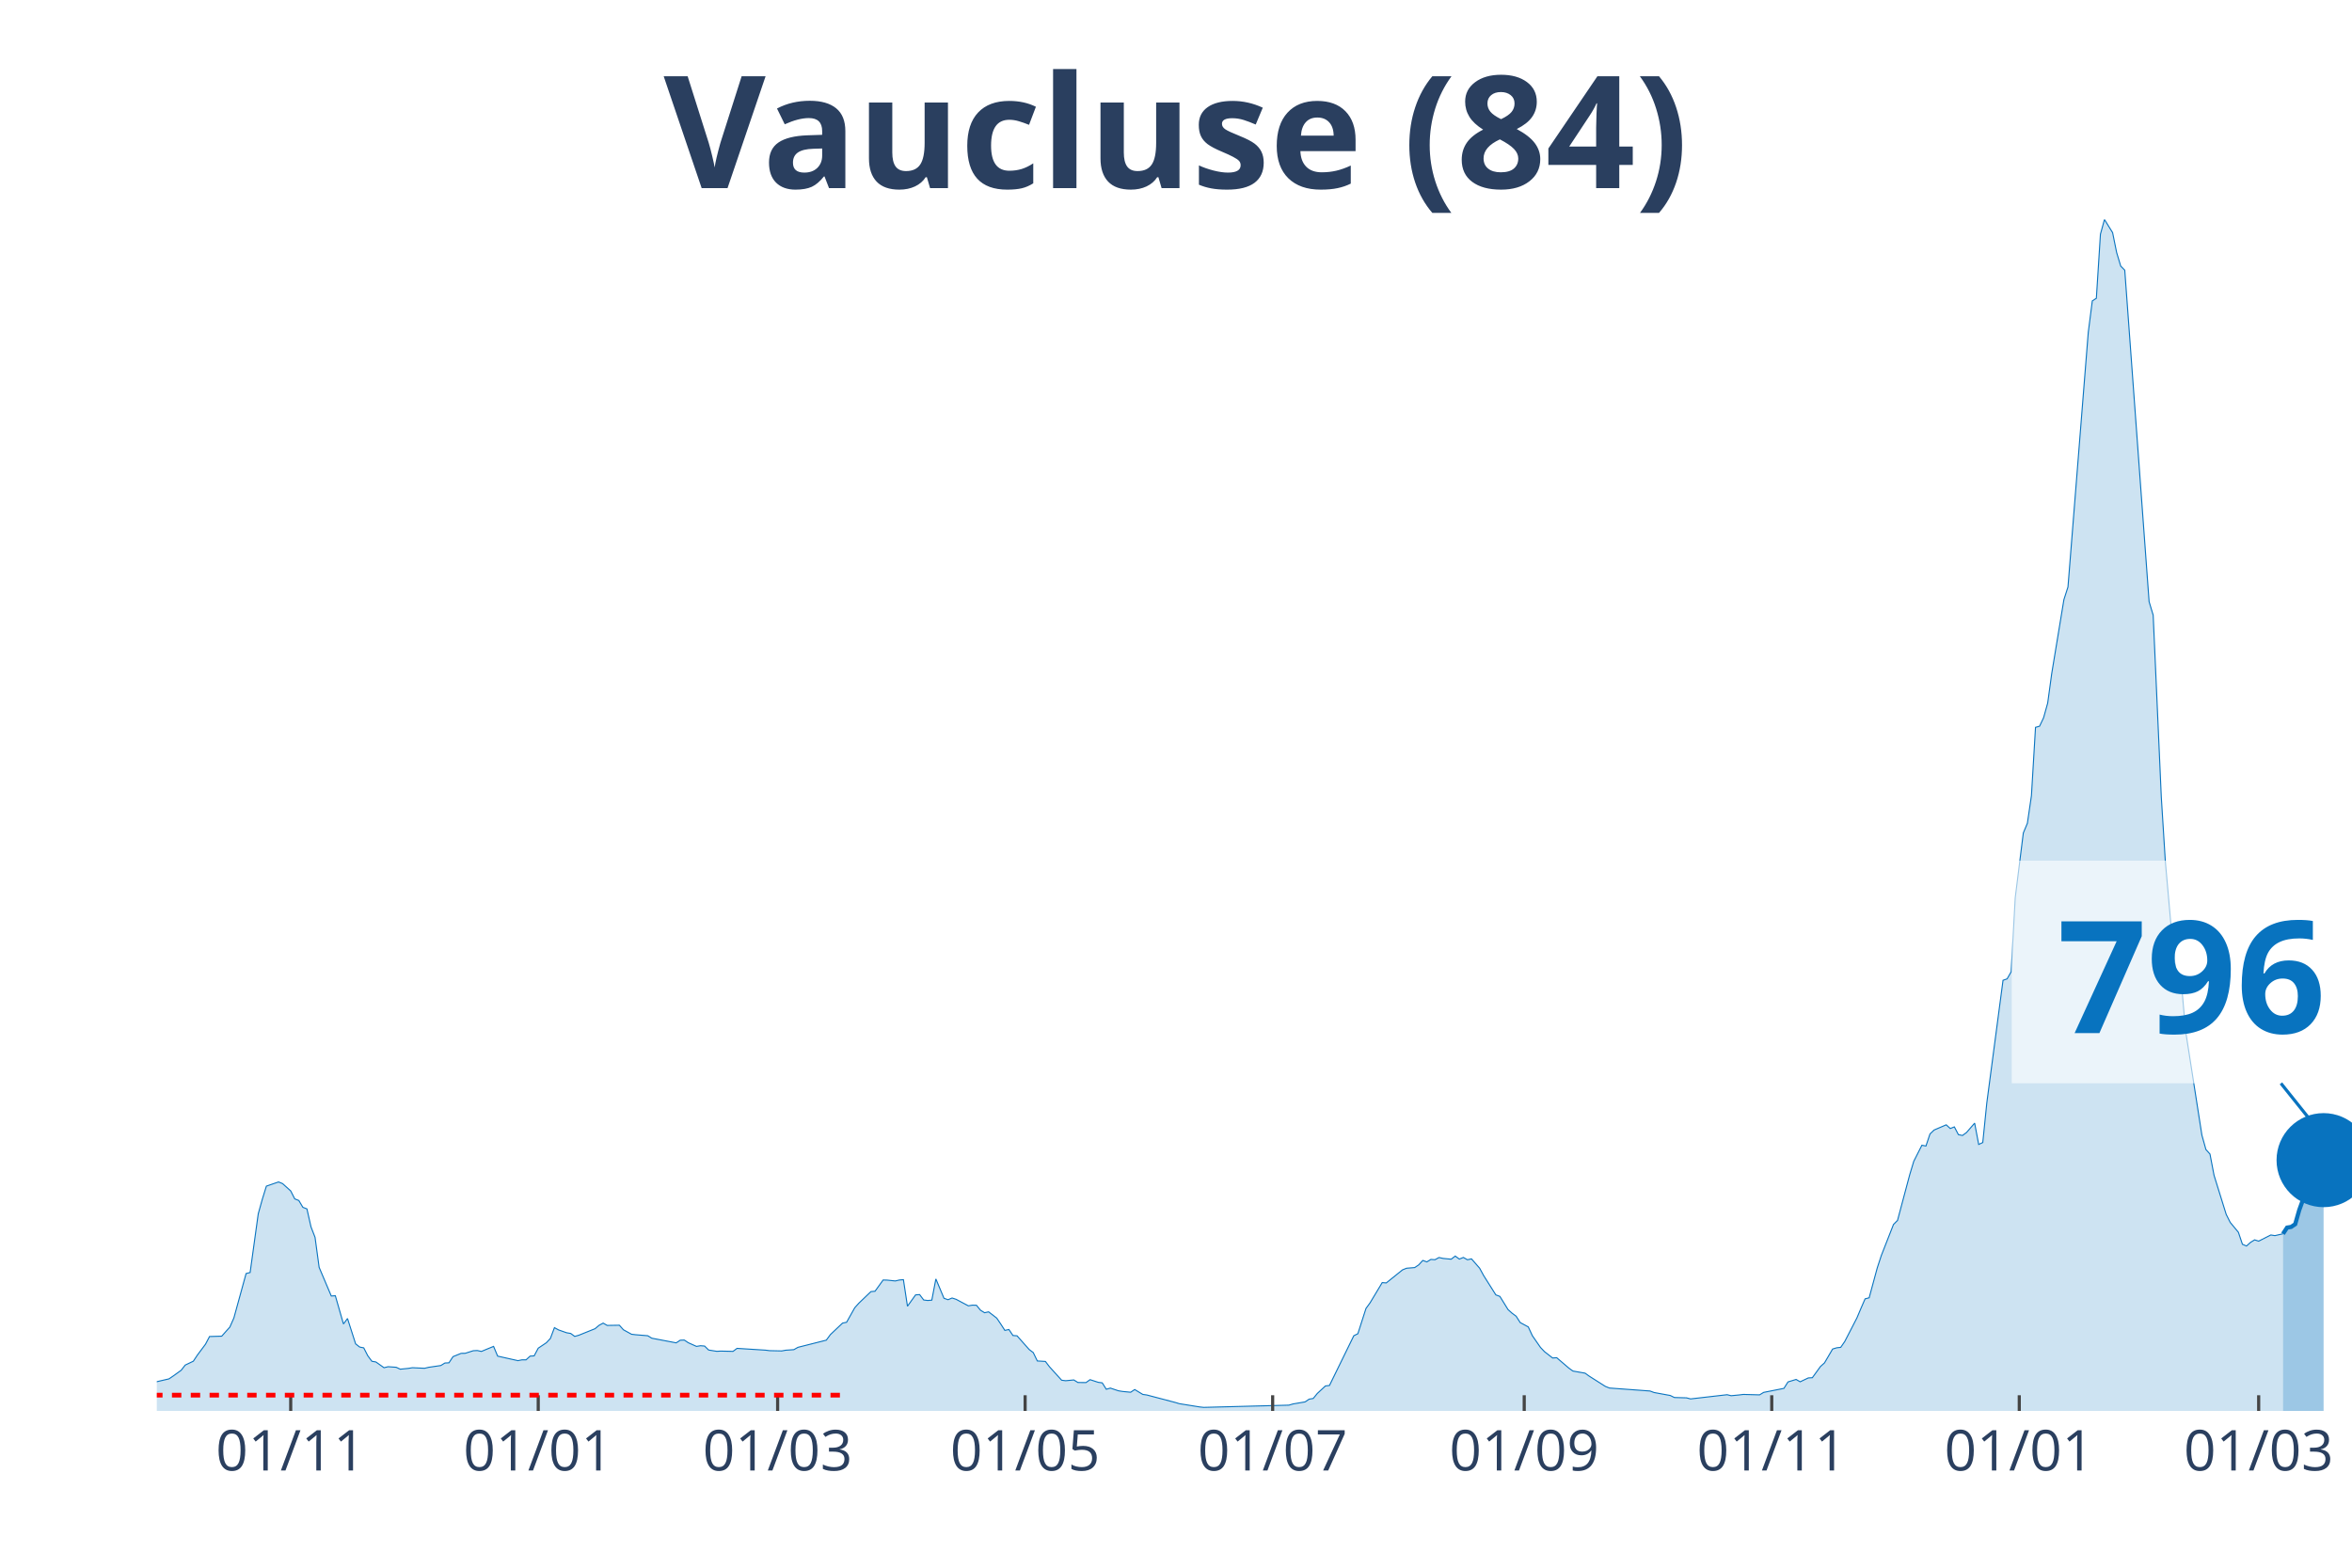
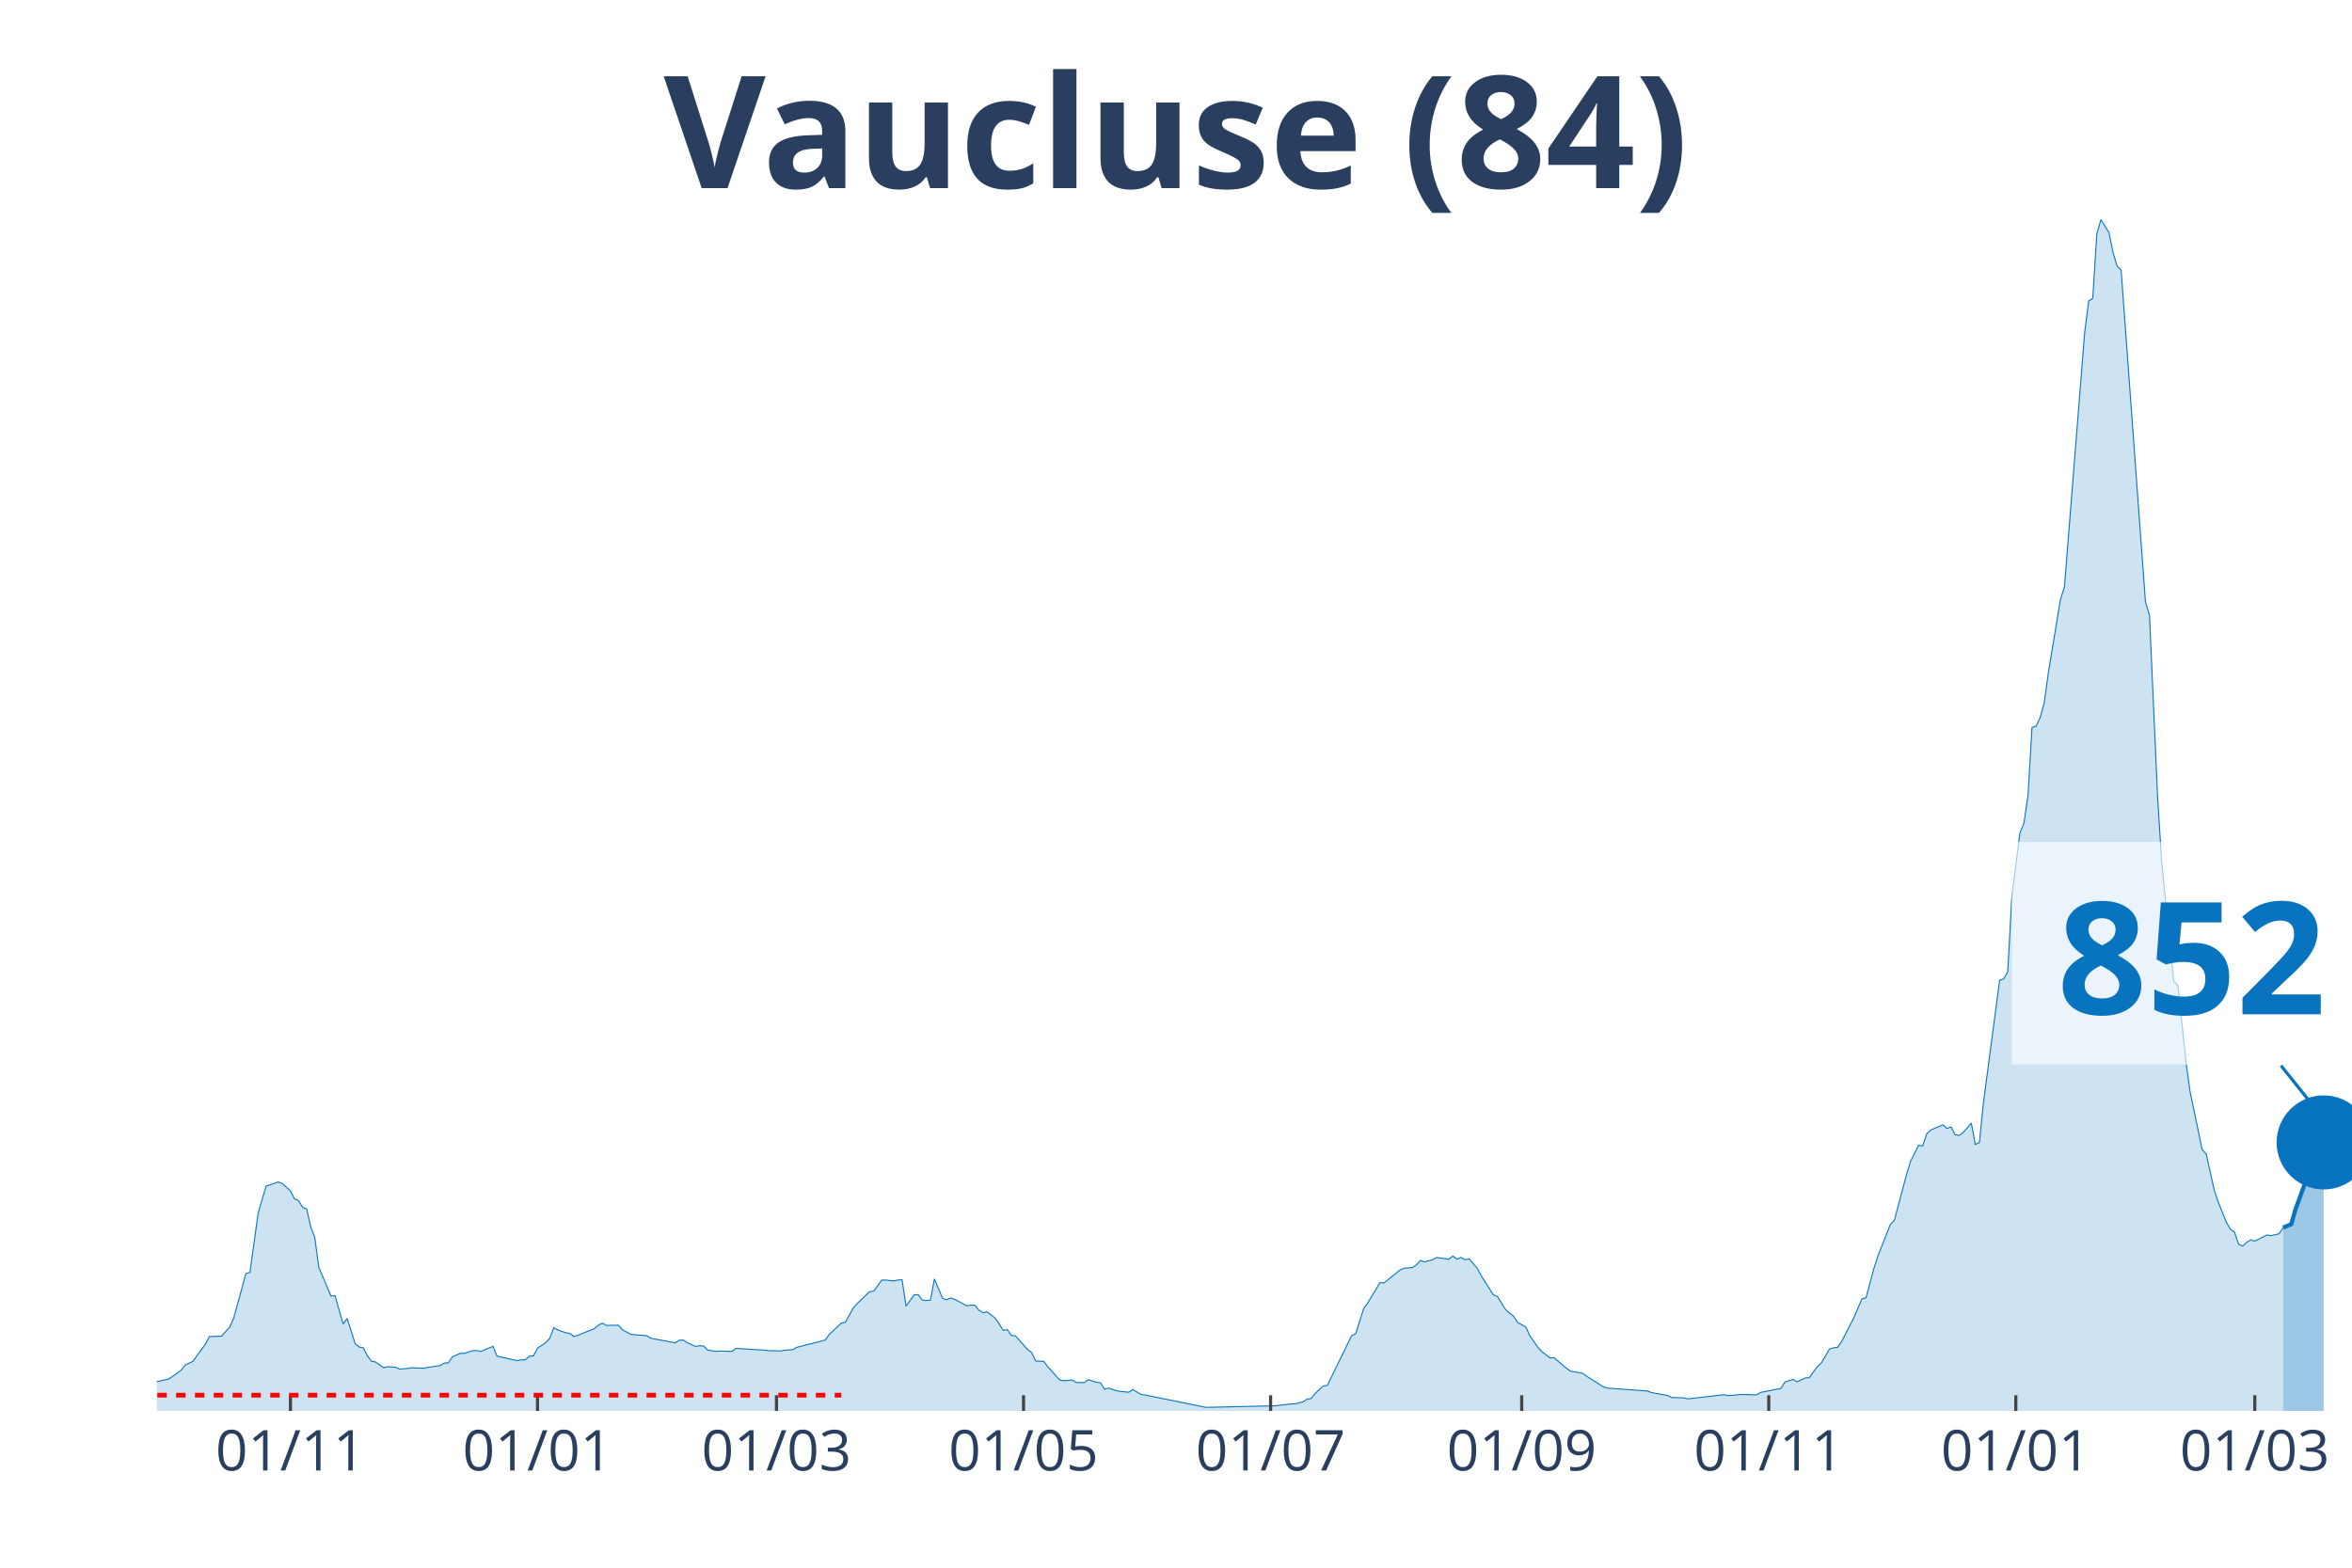
<svg xmlns="http://www.w3.org/2000/svg" class="main-svg" width="1125" height="750" style="" viewBox="0 0 750 500">
  <rect x="0" y="0" width="750" height="500" style="fill: rgb(0, 0, 0); fill-opacity: 0;" />
-   <defs id="defs-6197f5">
+   <defs id="defs-93faf8">
    <g class="clips">
-       <clipPath id="clip6197f5xyplot" class="plotclip">
+       <clipPath id="clip93faf8xyplot" class="plotclip">
        <rect width="700" height="380" />
      </clipPath>
-       <clipPath class="axesclip" id="clip6197f5x">
+       <clipPath class="axesclip" id="clip93faf8x">
        <rect x="50" y="0" width="700" height="500" />
      </clipPath>
-       <clipPath class="axesclip" id="clip6197f5y">
+       <clipPath class="axesclip" id="clip93faf8y">
        <rect x="0" y="70" width="750" height="380" />
      </clipPath>
-       <clipPath class="axesclip" id="clip6197f5xy">
+       <clipPath class="axesclip" id="clip93faf8xy">
        <rect x="50" y="70" width="700" height="380" />
      </clipPath>
    </g>
    <g class="gradients" />
  </defs>
  <g class="bglayer">
    <rect class="bg" x="50" y="70" width="700" height="380" style="fill: rgb(0, 0, 0); fill-opacity: 0; stroke-width: 0;" />
  </g>
  <g class="layer-below">
    <g class="imagelayer" />
    <g class="shapelayer" />
  </g>
  <g class="cartesianlayer">
    <g class="subplot xy">
      <g class="layer-subplot">
        <g class="shapelayer" />
        <g class="imagelayer" />
      </g>
      <g class="gridlayer">
        <g class="x">
-           <path class="xgrid crisp" transform="translate(92.7,0)" d="M0,70v380" style="stroke: rgb(255, 255, 255); stroke-opacity: 1; stroke-width: 1px;" />
-           <path class="xgrid crisp" transform="translate(171.63,0)" d="M0,70v380" style="stroke: rgb(255, 255, 255); stroke-opacity: 1; stroke-width: 1px;" />
-           <path class="xgrid crisp" transform="translate(247.97,0)" d="M0,70v380" style="stroke: rgb(255, 255, 255); stroke-opacity: 1; stroke-width: 1px;" />
-           <path class="xgrid crisp" transform="translate(326.89,0)" d="M0,70v380" style="stroke: rgb(255, 255, 255); stroke-opacity: 1; stroke-width: 1px;" />
-           <path class="xgrid crisp" transform="translate(405.82,0)" d="M0,70v380" style="stroke: rgb(255, 255, 255); stroke-opacity: 1; stroke-width: 1px;" />
-           <path class="xgrid crisp" transform="translate(486.04,0)" d="M0,70v380" style="stroke: rgb(255, 255, 255); stroke-opacity: 1; stroke-width: 1px;" />
-           <path class="xgrid crisp" transform="translate(564.97,0)" d="M0,70v380" style="stroke: rgb(255, 255, 255); stroke-opacity: 1; stroke-width: 1px;" />
-           <path class="xgrid crisp" transform="translate(643.9,0)" d="M0,70v380" style="stroke: rgb(255, 255, 255); stroke-opacity: 1; stroke-width: 1px;" />
-           <path class="xgrid crisp" transform="translate(720.24,0)" d="M0,70v380" style="stroke: rgb(255, 255, 255); stroke-opacity: 1; stroke-width: 1px;" />
+           <path class="xgrid crisp" transform="translate(92.62,0)" d="M0,70v380" style="stroke: rgb(255, 255, 255); stroke-opacity: 1; stroke-width: 1px;" />
+           <path class="xgrid crisp" transform="translate(171.4,0)" d="M0,70v380" style="stroke: rgb(255, 255, 255); stroke-opacity: 1; stroke-width: 1px;" />
+           <path class="xgrid crisp" transform="translate(247.6,0)" d="M0,70v380" style="stroke: rgb(255, 255, 255); stroke-opacity: 1; stroke-width: 1px;" />
+           <path class="xgrid crisp" transform="translate(326.38,0)" d="M0,70v380" style="stroke: rgb(255, 255, 255); stroke-opacity: 1; stroke-width: 1px;" />
+           <path class="xgrid crisp" transform="translate(405.17,0)" d="M0,70v380" style="stroke: rgb(255, 255, 255); stroke-opacity: 1; stroke-width: 1px;" />
+           <path class="xgrid crisp" transform="translate(485.24,0)" d="M0,70v380" style="stroke: rgb(255, 255, 255); stroke-opacity: 1; stroke-width: 1px;" />
+           <path class="xgrid crisp" transform="translate(564.02,0)" d="M0,70v380" style="stroke: rgb(255, 255, 255); stroke-opacity: 1; stroke-width: 1px;" />
+           <path class="xgrid crisp" transform="translate(642.8,0)" d="M0,70v380" style="stroke: rgb(255, 255, 255); stroke-opacity: 1; stroke-width: 1px;" />
+           <path class="xgrid crisp" transform="translate(719,0)" d="M0,70v380" style="stroke: rgb(255, 255, 255); stroke-opacity: 1; stroke-width: 1px;" />
        </g>
        <g class="y" />
      </g>
      <g class="zerolinelayer" />
      <path class="xlines-below" />
      <path class="ylines-below" />
      <g class="overlines-below" />
      <g class="xaxislayer-below" />
      <g class="yaxislayer-below" />
      <g class="overaxes-below" />
-       <g class="plot" transform="translate(50, 70)" clip-path="url('#clip6197f5xyplot')">
+       <g class="plot" transform="translate(50, 70)" clip-path="url('#clip93faf8xyplot')">
        <g class="scatterlayer mlayer">
-           <g class="trace scatter tracecac0ce" style="stroke-miterlimit: 2;">
+           <g class="trace scatter tracea2c8bd" style="stroke-miterlimit: 2;">
            <g class="fills">
              <g>
-                 <path class="js-fill" d="M678,380L-175.97,380L-175.97,379.75L-106.1,379.41L-104.81,379.55L-86.69,379.25L-85.4,379.21L-60.81,377.62L-59.52,377.24L-43.99,373.86L-42.7,373.83L-37.52,371.16L-36.23,370.52L-32.35,370.05L-31.05,370.46L-28.47,371.2L-27.17,371.82L-16.82,371.71L-15.53,371.75L-6.47,372.22L-5.18,371.77L-1.29,371.2L0,370.68L3.88,369.78L5.18,368.9L7.76,367.04L9.06,365.38L11.65,364.14L12.94,362.19L15.53,358.72L16.82,356.27L20.7,356.16L22,354.7L23.29,353.26L24.58,350.35L28.47,336.19L29.76,335.85L32.35,317.13L33.64,312.51L34.94,308.31L36.23,307.86L38.82,306.97L40.11,307.5L42.7,309.83L43.99,312.37L45.29,312.89L46.58,315.06L47.87,315.56L49.17,321.3L50.46,324.63L51.76,334.2L55.64,343.35L56.93,343.26L59.52,352.26L60.81,350.53L63.4,358.61L64.7,359.63L65.99,359.89L67.28,362.41L68.58,364.16L69.87,364.39L72.46,366.22L73.75,365.9L76.34,366.08L77.63,366.69L80.22,366.43L81.52,366.22L85.4,366.4L86.69,366.09L90.57,365.52L91.87,364.72L93.16,364.66L94.45,362.69L97.04,361.64L98.34,361.62L100.92,360.8L102.22,360.74L103.51,361.03L104.81,360.48L107.39,359.42L108.69,362.52L115.16,363.97L116.45,363.71L117.74,363.71L119.04,362.52L120.33,362.44L121.63,359.99L124.21,358.26L125.51,356.88L126.8,353.44L128.1,354.16L130.68,355.07L131.98,355.29L133.27,356.23L134.57,355.86L139.74,353.78L141.04,352.69L142.33,351.99L143.62,352.73L147.5,352.67L148.8,354.12L151.39,355.55L152.68,355.7L156.56,356.02L157.86,356.81L165.62,358.29L166.91,357.45L168.21,357.4L169.5,358.26L172.09,359.42L173.38,359.21L174.68,359.31L175.97,360.58L178.56,360.99L179.85,360.92L183.73,361.01L185.03,360.05L194.09,360.62L195.38,360.78L199.26,360.87L200.55,360.64L203.14,360.46L204.44,359.72L213.49,357.43L214.79,355.66L218.67,351.99L219.96,351.72L222.55,347.11L223.84,345.66L227.73,341.94L229.02,341.83L231.61,338.25L232.9,338.28L235.49,338.55L236.78,338.25L238.08,338.14L239.37,346.61L241.96,342.99L243.25,342.9L244.55,344.62L245.84,344.78L247.13,344.67L248.43,337.91L251.02,344.08L252.31,344.53L253.6,343.99L254.9,344.41L258.78,346.48L260.07,346.27L261.37,346.3L262.66,347.88L263.96,348.68L265.25,348.4L267.84,350.4L269.13,352.3L270.43,354.32L271.72,354.03L273.01,355.95L274.31,356.04L278.19,360.42L279.48,361.39L280.78,364.07L282.07,364.14L283.36,364.22L284.66,365.93L288.54,370.21L289.83,370.37L292.42,370.12L293.72,370.93L296.3,370.96L297.6,370.03L300.18,370.87L301.48,371.05L302.77,373.09L304.07,372.72L306.65,373.58L307.95,373.79L310.54,374.04L311.83,373.18L314.42,374.74L315.71,374.92L324.77,377.3L326.06,377.69L332.53,378.73L333.83,378.87L361,378.16L362.29,377.78L366.17,377.12L367.47,376.24L368.76,376.03L370.06,374.43L372.64,372.04L373.94,371.88L381.7,356.02L382.99,355.38L385.58,347.32L386.88,345.53L390.76,339.07L392.05,339.18L397.23,335.01L398.52,334.49L401.11,334.28L402.4,333.42L403.7,332L404.99,332.47L406.28,331.68L407.58,331.77L408.87,331.07L410.17,331.36L412.75,331.61L414.05,330.61L415.34,331.57L416.64,331.05L417.93,331.79L419.22,331.5L421.81,334.46L423.11,336.84L426.99,342.99L428.28,343.47L430.87,347.66L432.16,348.83L433.46,349.79L434.75,351.81L437.34,353.21L438.63,356L441.22,359.74L442.51,361.1L445.1,363.12L446.4,363.03L450.28,366.35L451.57,367.28L455.45,367.96L456.75,368.9L461.92,372.18L463.22,372.7L476.16,373.65L477.45,374.13L482.62,375.08L483.92,375.72L487.8,375.83L489.09,376.17L500.74,374.83L502.03,375.15L504.62,374.9L505.91,374.74L511.09,374.88L512.38,374.09L518.85,372.81L520.15,370.75L522.74,369.96L524.03,370.71L526.62,369.48L527.91,369.41L530.5,365.84L531.79,364.68L534.38,360.26L535.67,359.87L536.97,359.72L538.26,357.84L542.14,350.31L543.44,347.23L544.73,344.26L546.03,343.92L548.61,334.4L549.91,330.43L553.79,320.53L555.08,319.23L558.96,304.68L560.26,300.38L562.85,295.26L564.14,295.51L565.43,291.67L566.73,290.41L570.61,288.75L571.9,289.93L573.2,289.41L574.49,291.88L575.79,292.15L577.08,291.2L579.67,288.21L580.96,295.01L582.26,294.4L583.55,281.75L588.72,242.65L590.02,242.2L591.31,239.95L592.61,216.32L595.19,195.67L596.49,192.56L597.78,183.77L599.08,161.98L600.37,161.62L601.66,158.9L602.96,154.24L604.25,144.81L608.13,121.26L609.43,117.2L615.9,36.01L617.19,25.97L618.48,25.13L619.78,4.69L621.07,0L622.37,2.11L623.66,4.19L624.95,10.54L626.25,14.87L627.54,16.18L635.3,121.89L636.6,126.2L639.19,184.24L640.48,204.76L643.07,234.01L644.36,242.99L645.66,244.26L646.95,258.86L652.13,292.02L653.42,296.64L654.71,298.07L656.01,304.86L659.89,317.33L661.18,319.89L663.77,323.02L665.06,326.85L666.36,327.4L667.65,326.24L668.95,325.44L670.24,325.85L674.12,323.88L675.42,324.09L678,323.5" style="fill: rgb(8, 115, 191); fill-opacity: 0.2; stroke-width: 0;" />
+                 <path class="js-fill" d="M678.04,380L-175.65,380L-175.65,379.75L-105.9,379.41L-104.61,379.55L-86.53,379.25L-85.24,379.21L-60.7,377.62L-59.41,377.24L-43.91,373.86L-42.62,373.83L-37.45,371.16L-36.16,370.52L-32.29,370.05L-31,370.46L-28.41,371.2L-27.12,371.82L-16.79,371.71L-15.5,371.75L-6.46,372.22L-5.17,371.77L-1.29,371.2L0,370.68L3.87,369.78L5.17,368.9L7.75,367.04L9.04,365.38L11.62,364.14L12.92,362.19L15.5,358.72L16.79,356.27L20.66,356.16L21.96,354.7L23.25,353.26L24.54,350.35L28.41,336.19L29.7,335.85L32.29,317.13L33.58,312.51L34.87,308.31L36.16,307.86L38.75,306.97L40.04,307.5L42.62,309.83L43.91,312.37L45.2,312.89L46.49,315.06L47.79,315.56L49.08,321.3L50.37,324.63L51.66,334.2L55.54,343.35L56.83,343.26L59.41,352.26L60.7,350.53L63.28,358.61L64.58,359.63L65.87,359.89L67.16,362.41L68.45,364.16L69.74,364.39L72.32,366.22L73.62,365.9L76.2,366.08L77.49,366.69L80.07,366.43L81.37,366.22L85.24,366.4L86.53,366.09L90.41,365.52L91.7,364.72L92.99,364.66L94.28,362.69L96.86,361.64L98.15,361.62L100.74,360.8L102.03,360.74L103.32,361.03L104.61,360.48L107.2,359.42L108.49,362.52L114.94,363.97L116.24,363.71L117.53,363.71L118.82,362.52L120.11,362.44L121.4,359.99L123.99,358.26L125.28,356.88L126.57,353.44L127.86,354.16L130.44,355.07L131.73,355.29L133.03,356.23L134.32,355.86L139.48,353.78L140.77,352.69L142.07,351.99L143.36,352.73L147.23,352.67L148.52,354.12L151.11,355.55L152.4,355.7L156.27,356.02L157.56,356.81L165.31,358.29L166.61,357.45L167.9,357.4L169.19,358.26L171.77,359.42L173.06,359.21L174.35,359.31L175.65,360.58L178.23,360.99L179.52,360.92L183.39,361.01L184.69,360.05L193.73,360.62L195.02,360.78L198.89,360.87L200.18,360.64L202.77,360.46L204.06,359.72L213.1,357.43L214.39,355.66L218.27,351.99L219.56,351.72L222.14,347.11L223.43,345.66L227.31,341.94L228.6,341.83L231.18,338.25L232.47,338.28L235.06,338.55L236.35,338.25L237.64,338.14L238.93,346.61L241.51,342.99L242.8,342.9L244.1,344.62L245.39,344.78L246.68,344.67L247.97,337.91L250.55,344.08L251.85,344.53L253.14,343.99L254.43,344.41L258.3,346.48L259.59,346.27L260.89,346.3L262.18,347.88L263.47,348.68L264.76,348.4L267.34,350.4L268.63,352.3L269.93,354.32L271.22,354.03L272.51,355.95L273.8,356.04L277.68,360.42L278.97,361.39L280.26,364.07L281.55,364.14L282.84,364.22L284.13,365.93L288.01,370.21L289.3,370.37L291.88,370.12L293.17,370.93L295.76,370.96L297.05,370.03L299.63,370.87L300.92,371.05L302.21,373.09L303.51,372.72L306.09,373.58L307.38,373.79L309.96,374.04L311.25,373.18L313.84,374.74L315.13,374.92L334.5,378.85L335.79,378.84L356.46,378.37L357.75,378.23L361.62,377.78L362.92,377.75L365.5,377.12L366.79,376.24L368.08,376.03L369.37,374.43L371.96,372.04L373.25,371.88L381,356.02L382.29,355.38L384.87,347.32L386.16,345.53L390.04,339.07L391.33,339.18L396.49,335.01L397.79,334.49L400.37,334.28L401.66,333.42L402.95,332L404.24,332.47L406.83,331.77L408.12,331.07L411.99,331.61L413.28,330.61L414.58,331.57L415.87,331.05L417.16,331.79L418.45,331.5L421.03,334.46L422.32,336.84L426.2,342.99L427.49,343.47L430.07,347.66L431.37,348.83L432.66,349.79L433.95,351.81L436.53,353.21L437.82,356L440.41,359.74L441.7,361.1L444.28,363.12L445.57,363.03L449.45,366.35L450.74,367.28L454.61,367.96L455.9,368.9L461.07,372.18L462.36,372.7L475.28,373.65L476.57,374.13L481.73,375.08L483.03,375.72L486.9,375.83L488.19,376.17L499.82,374.83L501.11,375.15L503.69,374.9L504.98,374.74L510.15,374.88L511.44,374.09L517.9,372.81L519.19,370.75L521.77,369.96L523.06,370.71L525.65,369.48L526.94,369.41L529.52,365.84L530.81,364.68L533.39,360.26L534.69,359.87L535.98,359.72L537.27,357.84L541.14,350.31L542.44,347.23L543.73,344.26L545.02,343.92L547.6,334.4L548.89,330.43L552.77,320.53L554.06,319.23L557.93,304.68L559.23,300.38L561.81,295.26L563.1,295.51L564.39,291.67L565.68,290.41L569.56,288.75L570.85,289.93L572.14,289.41L573.43,291.88L574.72,292.15L576.01,291.2L578.6,288.21L579.89,295.01L581.18,294.4L582.47,281.75L587.64,242.65L588.93,242.2L590.22,239.95L591.51,216.32L594.1,195.67L595.39,192.56L596.68,183.77L597.97,161.98L599.26,161.62L600.55,158.9L601.85,154.24L603.14,144.81L607.01,121.26L608.3,117.2L614.76,36.01L616.05,25.97L617.34,25.13L618.63,4.69L619.93,0L621.22,2.11L622.51,4.19L623.8,10.54L625.09,14.87L626.38,16.18L634.13,121.89L635.42,126.2L638.01,184.24L639.3,204.76L643.17,242.99L644.46,244.26L647.05,268.51L648.34,278.05L652.21,296.64L653.51,298.07L656.09,309.62L657.38,313.46L659.96,319.89L661.25,322.05L662.55,323.02L663.84,326.85L665.13,327.4L666.42,326.24L667.71,325.44L669,325.85L672.88,323.88L674.17,324.09L676.75,323.5L678.04,321.53" style="fill: rgb(8, 115, 191); fill-opacity: 0.2; stroke-width: 0;" />
              </g>
            </g>
            <g class="errorbars" />
            <g class="lines">
-               <path class="js-line" d="M-175.97,379.75L-106.1,379.41L-104.81,379.55L-86.69,379.25L-85.4,379.21L-60.81,377.62L-59.52,377.24L-43.99,373.86L-42.7,373.83L-37.52,371.16L-36.23,370.52L-32.35,370.05L-31.05,370.46L-28.47,371.2L-27.17,371.82L-16.82,371.71L-15.53,371.75L-6.47,372.22L-5.18,371.77L-1.29,371.2L0,370.68L3.88,369.78L5.18,368.9L7.76,367.04L9.06,365.38L11.65,364.14L12.94,362.19L15.53,358.72L16.82,356.27L20.7,356.16L22,354.7L23.29,353.26L24.58,350.35L28.47,336.19L29.76,335.85L32.35,317.13L33.64,312.51L34.94,308.31L36.23,307.86L38.82,306.97L40.11,307.5L42.7,309.83L43.99,312.37L45.29,312.89L46.58,315.06L47.87,315.56L49.17,321.3L50.46,324.63L51.76,334.2L55.64,343.35L56.93,343.26L59.52,352.26L60.81,350.53L63.4,358.61L64.7,359.63L65.99,359.89L67.28,362.41L68.58,364.16L69.87,364.39L72.46,366.22L73.75,365.9L76.34,366.08L77.63,366.69L80.22,366.43L81.52,366.22L85.4,366.4L86.69,366.09L90.57,365.52L91.87,364.72L93.16,364.66L94.45,362.69L97.04,361.64L98.34,361.62L100.92,360.8L102.22,360.74L103.51,361.03L104.81,360.48L107.39,359.42L108.69,362.52L115.16,363.97L116.45,363.71L117.74,363.71L119.04,362.52L120.33,362.44L121.63,359.99L124.21,358.26L125.51,356.88L126.8,353.44L128.1,354.16L130.68,355.07L131.98,355.29L133.27,356.23L134.57,355.86L139.74,353.78L141.04,352.69L142.33,351.99L143.62,352.73L147.5,352.67L148.8,354.12L151.39,355.55L152.68,355.7L156.56,356.02L157.86,356.81L165.62,358.29L166.91,357.45L168.21,357.4L169.5,358.26L172.09,359.42L173.38,359.21L174.68,359.31L175.97,360.58L178.56,360.99L179.85,360.92L183.73,361.01L185.03,360.05L194.09,360.62L195.38,360.78L199.26,360.87L200.55,360.64L203.14,360.46L204.44,359.72L213.49,357.43L214.79,355.66L218.67,351.99L219.96,351.72L222.55,347.11L223.84,345.66L227.73,341.94L229.02,341.83L231.61,338.25L232.9,338.28L235.49,338.55L236.78,338.25L238.08,338.14L239.37,346.61L241.96,342.99L243.25,342.9L244.55,344.62L245.84,344.78L247.13,344.67L248.43,337.91L251.02,344.08L252.31,344.53L253.6,343.99L254.9,344.41L258.78,346.48L260.07,346.27L261.37,346.3L262.66,347.88L263.96,348.68L265.25,348.4L267.84,350.4L269.13,352.3L270.43,354.32L271.72,354.03L273.01,355.95L274.31,356.04L278.19,360.42L279.48,361.39L280.78,364.07L282.07,364.14L283.36,364.22L284.66,365.93L288.54,370.21L289.83,370.37L292.42,370.12L293.72,370.93L296.3,370.96L297.6,370.03L300.18,370.87L301.48,371.05L302.77,373.09L304.07,372.72L306.65,373.58L307.95,373.79L310.54,374.04L311.83,373.18L314.42,374.74L315.71,374.92L324.77,377.3L326.06,377.69L332.53,378.73L333.83,378.87L361,378.16L362.29,377.78L366.17,377.12L367.47,376.24L368.76,376.03L370.06,374.43L372.64,372.04L373.94,371.88L381.7,356.02L382.99,355.38L385.58,347.32L386.88,345.53L390.76,339.07L392.05,339.18L397.23,335.01L398.52,334.49L401.11,334.28L402.4,333.42L403.7,332L404.99,332.47L406.28,331.68L407.58,331.77L408.87,331.07L410.17,331.36L412.75,331.61L414.05,330.61L415.34,331.57L416.64,331.05L417.93,331.79L419.22,331.5L421.81,334.46L423.11,336.84L426.99,342.99L428.28,343.47L430.87,347.66L432.16,348.83L433.46,349.79L434.75,351.81L437.34,353.21L438.63,356L441.22,359.74L442.51,361.1L445.1,363.12L446.4,363.03L450.28,366.35L451.57,367.28L455.45,367.96L456.75,368.9L461.92,372.18L463.22,372.7L476.16,373.65L477.45,374.13L482.62,375.08L483.92,375.72L487.8,375.83L489.09,376.17L500.74,374.83L502.03,375.15L504.62,374.9L505.91,374.74L511.09,374.88L512.38,374.09L518.85,372.81L520.15,370.75L522.74,369.96L524.03,370.71L526.62,369.48L527.91,369.41L530.5,365.84L531.79,364.68L534.38,360.26L535.67,359.87L536.97,359.72L538.26,357.84L542.14,350.31L543.44,347.23L544.73,344.26L546.03,343.92L548.61,334.4L549.91,330.43L553.79,320.53L555.08,319.23L558.96,304.68L560.26,300.38L562.85,295.26L564.14,295.51L565.43,291.67L566.73,290.41L570.61,288.75L571.9,289.93L573.2,289.41L574.49,291.88L575.79,292.15L577.08,291.2L579.67,288.21L580.96,295.01L582.26,294.4L583.55,281.75L588.72,242.65L590.02,242.2L591.31,239.95L592.61,216.32L595.19,195.67L596.49,192.56L597.78,183.77L599.08,161.98L600.37,161.62L601.66,158.9L602.96,154.24L604.25,144.81L608.13,121.26L609.43,117.2L615.9,36.01L617.19,25.97L618.48,25.13L619.78,4.69L621.07,0L622.37,2.11L623.66,4.19L624.95,10.54L626.25,14.87L627.54,16.18L635.3,121.89L636.6,126.2L639.19,184.24L640.48,204.76L643.07,234.01L644.36,242.99L645.66,244.26L646.95,258.86L652.13,292.02L653.42,296.64L654.71,298.07L656.01,304.86L659.89,317.33L661.18,319.89L663.77,323.02L665.06,326.85L666.36,327.4L667.65,326.24L668.95,325.44L670.24,325.85L674.12,323.88L675.42,324.09L678,323.5" style="vector-effect: non-scaling-stroke; fill: none; stroke: rgb(8, 115, 191); stroke-opacity: 1; stroke-width: 0.5px; opacity: 1;" />
+               <path class="js-line" d="M-175.65,379.75L-105.9,379.41L-104.61,379.55L-86.53,379.25L-85.24,379.21L-60.7,377.62L-59.41,377.24L-43.91,373.86L-42.62,373.83L-37.45,371.16L-36.16,370.52L-32.29,370.05L-31,370.46L-28.41,371.2L-27.12,371.82L-16.79,371.71L-15.5,371.75L-6.46,372.22L-5.17,371.77L-1.29,371.2L0,370.68L3.87,369.78L5.17,368.9L7.75,367.04L9.04,365.38L11.62,364.14L12.92,362.19L15.5,358.72L16.79,356.27L20.66,356.16L21.96,354.7L23.25,353.26L24.54,350.35L28.41,336.19L29.7,335.85L32.29,317.13L33.58,312.51L34.87,308.31L36.16,307.86L38.75,306.97L40.04,307.5L42.62,309.83L43.91,312.37L45.2,312.89L46.49,315.06L47.79,315.56L49.08,321.3L50.37,324.63L51.66,334.2L55.54,343.35L56.83,343.26L59.41,352.26L60.7,350.53L63.28,358.61L64.58,359.63L65.87,359.89L67.16,362.41L68.45,364.16L69.74,364.39L72.32,366.22L73.62,365.9L76.2,366.08L77.49,366.69L80.07,366.43L81.37,366.22L85.24,366.4L86.53,366.09L90.41,365.52L91.7,364.72L92.99,364.66L94.28,362.69L96.86,361.64L98.15,361.62L100.74,360.8L102.03,360.74L103.32,361.03L104.61,360.48L107.2,359.42L108.49,362.52L114.94,363.97L116.24,363.71L117.53,363.71L118.82,362.52L120.11,362.44L121.4,359.99L123.99,358.26L125.28,356.88L126.57,353.44L127.86,354.16L130.44,355.07L131.73,355.29L133.03,356.23L134.32,355.86L139.48,353.78L140.77,352.69L142.07,351.99L143.36,352.73L147.23,352.67L148.52,354.12L151.11,355.55L152.4,355.7L156.27,356.02L157.56,356.81L165.31,358.29L166.61,357.45L167.9,357.4L169.19,358.26L171.77,359.42L173.06,359.21L174.35,359.31L175.65,360.58L178.23,360.99L179.52,360.92L183.39,361.01L184.69,360.05L193.73,360.62L195.02,360.78L198.89,360.87L200.18,360.64L202.77,360.46L204.06,359.72L213.1,357.43L214.39,355.66L218.27,351.99L219.56,351.72L222.14,347.11L223.43,345.66L227.31,341.94L228.6,341.83L231.18,338.25L232.47,338.28L235.06,338.55L236.35,338.25L237.64,338.14L238.93,346.61L241.51,342.99L242.8,342.9L244.1,344.62L245.39,344.78L246.68,344.67L247.97,337.91L250.55,344.08L251.85,344.53L253.14,343.99L254.43,344.41L258.3,346.48L259.59,346.27L260.89,346.3L262.18,347.88L263.47,348.68L264.76,348.4L267.34,350.4L268.63,352.3L269.93,354.32L271.22,354.03L272.51,355.95L273.8,356.04L277.68,360.42L278.97,361.39L280.26,364.07L281.55,364.14L282.84,364.22L284.13,365.93L288.01,370.21L289.3,370.37L291.88,370.12L293.17,370.93L295.76,370.96L297.05,370.03L299.63,370.87L300.92,371.05L302.21,373.09L303.51,372.72L306.09,373.58L307.38,373.79L309.96,374.04L311.25,373.18L313.84,374.74L315.13,374.92L334.5,378.85L335.79,378.84L356.46,378.37L357.75,378.23L361.62,377.78L362.92,377.75L365.5,377.12L366.79,376.24L368.08,376.03L369.37,374.43L371.96,372.04L373.25,371.88L381,356.02L382.29,355.38L384.87,347.32L386.16,345.53L390.04,339.07L391.33,339.18L396.49,335.01L397.79,334.49L400.37,334.28L401.66,333.42L402.95,332L404.24,332.47L406.83,331.77L408.12,331.07L411.99,331.61L413.28,330.61L414.58,331.57L415.87,331.05L417.16,331.79L418.45,331.5L421.03,334.46L422.32,336.84L426.2,342.99L427.49,343.47L430.07,347.66L431.37,348.83L432.66,349.79L433.95,351.81L436.53,353.21L437.82,356L440.41,359.74L441.7,361.1L444.28,363.12L445.57,363.03L449.45,366.35L450.74,367.28L454.61,367.96L455.9,368.9L461.07,372.18L462.36,372.7L475.28,373.65L476.57,374.13L481.73,375.08L483.03,375.72L486.9,375.83L488.19,376.17L499.82,374.83L501.11,375.15L503.69,374.9L504.98,374.74L510.15,374.88L511.44,374.09L517.9,372.81L519.19,370.75L521.77,369.96L523.06,370.71L525.65,369.48L526.94,369.41L529.52,365.84L530.81,364.68L533.39,360.26L534.69,359.87L535.98,359.72L537.27,357.84L541.14,350.31L542.44,347.23L543.73,344.26L545.02,343.92L547.6,334.4L548.89,330.43L552.77,320.53L554.06,319.23L557.93,304.68L559.23,300.38L561.81,295.26L563.1,295.51L564.39,291.67L565.68,290.41L569.56,288.75L570.85,289.93L572.14,289.41L573.43,291.88L574.72,292.15L576.01,291.2L578.6,288.21L579.89,295.01L581.18,294.4L582.47,281.75L587.64,242.65L588.93,242.2L590.22,239.95L591.51,216.32L594.1,195.67L595.39,192.56L596.68,183.77L597.97,161.98L599.26,161.62L600.55,158.9L601.85,154.24L603.14,144.81L607.01,121.26L608.3,117.2L614.76,36.01L616.05,25.97L617.34,25.13L618.63,4.69L619.93,0L621.22,2.11L622.51,4.19L623.8,10.54L625.09,14.87L626.38,16.18L634.13,121.89L635.42,126.2L638.01,184.24L639.3,204.76L643.17,242.99L644.46,244.26L647.05,268.51L648.34,278.05L652.21,296.64L653.51,298.07L656.09,309.62L657.38,313.46L659.96,319.89L661.25,322.05L662.55,323.02L663.84,326.85L665.13,327.4L666.42,326.24L667.71,325.44L669,325.85L672.88,323.88L674.17,324.09L676.75,323.5L678.04,321.53" style="vector-effect: non-scaling-stroke; fill: none; stroke: rgb(8, 115, 191); stroke-opacity: 1; stroke-width: 0.5px; opacity: 1;" />
            </g>
            <g class="points" />
            <g class="text" />
          </g>
-           <g class="trace scatter trace6cc558" style="stroke-miterlimit: 2;">
+           <g class="trace scatter trace25cfa0" style="stroke-miterlimit: 2;">
            <g class="fills">
              <g>
-                 <path class="js-fill" d="M690.94,380L678,380L678,323.5L679.3,321.53L680.59,321.32L681.89,320.44L683.18,315.92L687.06,305.27L688.35,302.74L689.65,299.68L690.94,300.02" style="fill: rgb(8, 115, 191); fill-opacity: 0.4; stroke-width: 0;" />
+                 <path class="js-fill" d="M690.96,380L678.04,380L678.04,321.53L680.63,320.44L681.92,315.9L685.79,305.25L687.08,302.71L688.38,299.65L689.67,299.99L690.96,294.37" style="fill: rgb(8, 115, 191); fill-opacity: 0.4; stroke-width: 0;" />
              </g>
            </g>
            <g class="errorbars" />
            <g class="lines">
-               <path class="js-line" d="M678,323.5L679.3,321.53L680.59,321.32L681.89,320.44L683.18,315.92L687.06,305.27L688.35,302.74L689.65,299.68L690.94,300.02" style="vector-effect: non-scaling-stroke; fill: none; stroke: rgb(8, 115, 191); stroke-opacity: 1; stroke-width: 2px; opacity: 1;" />
+               <path class="js-line" d="M678.04,321.53L680.63,320.44L681.92,315.9L685.79,305.25L687.08,302.71L688.38,299.65L689.67,299.99L690.96,294.37" style="vector-effect: non-scaling-stroke; fill: none; stroke: rgb(8, 115, 191); stroke-opacity: 1; stroke-width: 2px; opacity: 1;" />
            </g>
            <g class="points" />
            <g class="text" />
          </g>
-           <g class="trace scatter trace597a5d" style="stroke-miterlimit: 2; opacity: 1;">
+           <g class="trace scatter trace657d5c" style="stroke-miterlimit: 2; opacity: 1;">
            <g class="fills" />
            <g class="errorbars" />
            <g class="lines" />
            <g class="points">
-               <path class="point" transform="translate(690.94,300.02)" d="M15,0A15,15 0 1,1 0,-15A15,15 0 0,1 15,0Z" style="opacity: 1; stroke-width: 0px; fill: rgb(8, 115, 191); fill-opacity: 1;" />
+               <path class="point" transform="translate(690.96,294.37)" d="M15,0A15,15 0 1,1 0,-15A15,15 0 0,1 15,0Z" style="opacity: 1; stroke-width: 0px; fill: rgb(8, 115, 191); fill-opacity: 1;" />
            </g>
            <g class="text" />
          </g>
        </g>
      </g>
      <g class="overplot" />
      <path class="xlines-above crisp" style="fill: none; stroke-width: 1px; stroke: rgb(0, 0, 0); stroke-opacity: 0;" d="" />
      <path class="ylines-above crisp" style="fill: none;" d="M0,0" />
      <g class="overlines-above" />
      <g class="xaxislayer-above">
-         <path class="xtick ticks crisp" d="M0,450v-5" transform="translate(92.7,0)" style="stroke: rgb(68, 68, 68); stroke-opacity: 1; stroke-width: 1px;" />
-         <path class="xtick ticks crisp" d="M0,450v-5" transform="translate(171.63,0)" style="stroke: rgb(68, 68, 68); stroke-opacity: 1; stroke-width: 1px;" />
-         <path class="xtick ticks crisp" d="M0,450v-5" transform="translate(247.97,0)" style="stroke: rgb(68, 68, 68); stroke-opacity: 1; stroke-width: 1px;" />
-         <path class="xtick ticks crisp" d="M0,450v-5" transform="translate(326.89,0)" style="stroke: rgb(68, 68, 68); stroke-opacity: 1; stroke-width: 1px;" />
-         <path class="xtick ticks crisp" d="M0,450v-5" transform="translate(405.82,0)" style="stroke: rgb(68, 68, 68); stroke-opacity: 1; stroke-width: 1px;" />
-         <path class="xtick ticks crisp" d="M0,450v-5" transform="translate(486.04,0)" style="stroke: rgb(68, 68, 68); stroke-opacity: 1; stroke-width: 1px;" />
-         <path class="xtick ticks crisp" d="M0,450v-5" transform="translate(564.97,0)" style="stroke: rgb(68, 68, 68); stroke-opacity: 1; stroke-width: 1px;" />
-         <path class="xtick ticks crisp" d="M0,450v-5" transform="translate(643.9,0)" style="stroke: rgb(68, 68, 68); stroke-opacity: 1; stroke-width: 1px;" />
-         <path class="xtick ticks crisp" d="M0,450v-5" transform="translate(720.24,0)" style="stroke: rgb(68, 68, 68); stroke-opacity: 1; stroke-width: 1px;" />
+         <path class="xtick ticks crisp" d="M0,450v-5" transform="translate(92.62,0)" style="stroke: rgb(68, 68, 68); stroke-opacity: 1; stroke-width: 1px;" />
+         <path class="xtick ticks crisp" d="M0,450v-5" transform="translate(171.4,0)" style="stroke: rgb(68, 68, 68); stroke-opacity: 1; stroke-width: 1px;" />
+         <path class="xtick ticks crisp" d="M0,450v-5" transform="translate(247.6,0)" style="stroke: rgb(68, 68, 68); stroke-opacity: 1; stroke-width: 1px;" />
+         <path class="xtick ticks crisp" d="M0,450v-5" transform="translate(326.38,0)" style="stroke: rgb(68, 68, 68); stroke-opacity: 1; stroke-width: 1px;" />
+         <path class="xtick ticks crisp" d="M0,450v-5" transform="translate(405.17,0)" style="stroke: rgb(68, 68, 68); stroke-opacity: 1; stroke-width: 1px;" />
+         <path class="xtick ticks crisp" d="M0,450v-5" transform="translate(485.24,0)" style="stroke: rgb(68, 68, 68); stroke-opacity: 1; stroke-width: 1px;" />
+         <path class="xtick ticks crisp" d="M0,450v-5" transform="translate(564.02,0)" style="stroke: rgb(68, 68, 68); stroke-opacity: 1; stroke-width: 1px;" />
+         <path class="xtick ticks crisp" d="M0,450v-5" transform="translate(642.8,0)" style="stroke: rgb(68, 68, 68); stroke-opacity: 1; stroke-width: 1px;" />
+         <path class="xtick ticks crisp" d="M0,450v-5" transform="translate(719,0)" style="stroke: rgb(68, 68, 68); stroke-opacity: 1; stroke-width: 1px;" />
        <g class="xtick">
-           <text text-anchor="middle" x="0" y="469" transform="translate(92.7,0)" style="font-family: 'Open Sans', verdana, arial, sans-serif; font-size: 18px; fill: rgb(42, 63, 95); fill-opacity: 1; white-space: pre;">01/11</text>
+           <text text-anchor="middle" x="0" y="469" transform="translate(92.62,0)" style="font-family: 'Open Sans', verdana, arial, sans-serif; font-size: 18px; fill: rgb(42, 63, 95); fill-opacity: 1; white-space: pre;">01/11</text>
        </g>
        <g class="xtick">
-           <text text-anchor="middle" x="0" y="469" transform="translate(171.63,0)" style="font-family: 'Open Sans', verdana, arial, sans-serif; font-size: 18px; fill: rgb(42, 63, 95); fill-opacity: 1; white-space: pre;">01/01</text>
+           <text text-anchor="middle" x="0" y="469" transform="translate(171.4,0)" style="font-family: 'Open Sans', verdana, arial, sans-serif; font-size: 18px; fill: rgb(42, 63, 95); fill-opacity: 1; white-space: pre;">01/01</text>
        </g>
        <g class="xtick">
-           <text text-anchor="middle" x="0" y="469" transform="translate(247.97,0)" style="font-family: 'Open Sans', verdana, arial, sans-serif; font-size: 18px; fill: rgb(42, 63, 95); fill-opacity: 1; white-space: pre;">01/03</text>
+           <text text-anchor="middle" x="0" y="469" transform="translate(247.6,0)" style="font-family: 'Open Sans', verdana, arial, sans-serif; font-size: 18px; fill: rgb(42, 63, 95); fill-opacity: 1; white-space: pre;">01/03</text>
        </g>
        <g class="xtick">
-           <text text-anchor="middle" x="0" y="469" transform="translate(326.89,0)" style="font-family: 'Open Sans', verdana, arial, sans-serif; font-size: 18px; fill: rgb(42, 63, 95); fill-opacity: 1; white-space: pre;">01/05</text>
+           <text text-anchor="middle" x="0" y="469" transform="translate(326.38,0)" style="font-family: 'Open Sans', verdana, arial, sans-serif; font-size: 18px; fill: rgb(42, 63, 95); fill-opacity: 1; white-space: pre;">01/05</text>
        </g>
        <g class="xtick">
-           <text text-anchor="middle" x="0" y="469" transform="translate(405.82,0)" style="font-family: 'Open Sans', verdana, arial, sans-serif; font-size: 18px; fill: rgb(42, 63, 95); fill-opacity: 1; white-space: pre;">01/07</text>
+           <text text-anchor="middle" x="0" y="469" transform="translate(405.17,0)" style="font-family: 'Open Sans', verdana, arial, sans-serif; font-size: 18px; fill: rgb(42, 63, 95); fill-opacity: 1; white-space: pre;">01/07</text>
        </g>
        <g class="xtick">
-           <text text-anchor="middle" x="0" y="469" transform="translate(486.04,0)" style="font-family: 'Open Sans', verdana, arial, sans-serif; font-size: 18px; fill: rgb(42, 63, 95); fill-opacity: 1; white-space: pre;">01/09</text>
+           <text text-anchor="middle" x="0" y="469" transform="translate(485.24,0)" style="font-family: 'Open Sans', verdana, arial, sans-serif; font-size: 18px; fill: rgb(42, 63, 95); fill-opacity: 1; white-space: pre;">01/09</text>
        </g>
        <g class="xtick">
-           <text text-anchor="middle" x="0" y="469" transform="translate(564.97,0)" style="font-family: 'Open Sans', verdana, arial, sans-serif; font-size: 18px; fill: rgb(42, 63, 95); fill-opacity: 1; white-space: pre;">01/11</text>
+           <text text-anchor="middle" x="0" y="469" transform="translate(564.02,0)" style="font-family: 'Open Sans', verdana, arial, sans-serif; font-size: 18px; fill: rgb(42, 63, 95); fill-opacity: 1; white-space: pre;">01/11</text>
        </g>
        <g class="xtick">
-           <text text-anchor="middle" x="0" y="469" transform="translate(643.9,0)" style="font-family: 'Open Sans', verdana, arial, sans-serif; font-size: 18px; fill: rgb(42, 63, 95); fill-opacity: 1; white-space: pre;">01/01</text>
+           <text text-anchor="middle" x="0" y="469" transform="translate(642.8,0)" style="font-family: 'Open Sans', verdana, arial, sans-serif; font-size: 18px; fill: rgb(42, 63, 95); fill-opacity: 1; white-space: pre;">01/01</text>
        </g>
        <g class="xtick">
-           <text text-anchor="middle" x="0" y="469" transform="translate(720.24,0)" style="font-family: 'Open Sans', verdana, arial, sans-serif; font-size: 18px; fill: rgb(42, 63, 95); fill-opacity: 1; white-space: pre;">01/03</text>
+           <text text-anchor="middle" x="0" y="469" transform="translate(719,0)" style="font-family: 'Open Sans', verdana, arial, sans-serif; font-size: 18px; fill: rgb(42, 63, 95); fill-opacity: 1; white-space: pre;">01/03</text>
        </g>
      </g>
      <g class="yaxislayer-above" />
      <g class="overaxes-above" />
    </g>
  </g>
  <g class="polarlayer" />
  <g class="ternarylayer" />
  <g class="geolayer" />
  <g class="funnelarealayer" />
  <g class="pielayer" />
  <g class="treemaplayer" />
  <g class="sunburstlayer" />
  <g class="glimages" />
-   <defs id="topdefs-6197f5">
+   <defs id="topdefs-93faf8">
    <g class="clips" />
  </defs>
  <g class="layer-above">
    <g class="imagelayer" />
    <g class="shapelayer">
-       <path data-index="0" fill-rule="evenodd" d="M-677.17,444.98L268.67,444.98" clip-path="url('#clip6197f5xy')" style="opacity: 1; stroke: rgb(255, 0, 0); stroke-opacity: 1; fill: rgb(0, 0, 0); fill-opacity: 0; stroke-dasharray: 3px, 3px; stroke-width: 1.5px;" />
+       <path data-index="0" fill-rule="evenodd" d="M-675.83,444.98L268.27,444.98" clip-path="url('#clip93faf8xy')" style="opacity: 1; stroke: rgb(255, 0, 0); stroke-opacity: 1; fill: rgb(0, 0, 0); fill-opacity: 0; stroke-dasharray: 3px, 3px; stroke-width: 1.5px;" />
    </g>
  </g>
  <g class="infolayer">
    <g class="g-gtitle">
      <text class="gtitle" x="375" y="25" text-anchor="middle" dy="0.7em" style="font-family: 'Open Sans', verdana, arial, sans-serif; font-size: 50px; fill: rgb(42, 63, 95); opacity: 1; font-weight: normal; white-space: pre;">
        <tspan style="font-weight:bold">Vaucluse (84)</tspan>
      </text>
    </g>
    <g class="g-xtitle" />
    <g class="annotation" data-index="0" style="opacity: 1;">
-       <g class="annotation-text-g" transform="rotate(0,698.94,310.02)">
-         <g class="cursor-pointer" transform="translate(641, 274)">
+       <g class="annotation-text-g" transform="rotate(0,698.96,304.37)">
+         <g class="cursor-pointer" transform="translate(641, 268)">
          <rect class="bg" x="0.5" y="0.5" width="115" height="71" style="stroke-width: 1px; stroke: rgb(0, 0, 0); stroke-opacity: 0; fill: rgb(255, 255, 255); fill-opacity: 0.6;" />
          <text class="annotation-text" text-anchor="middle" x="57.812" y="55.5" style="font-family: 'Open Sans', verdana, arial, sans-serif; font-size: 50px; fill: rgb(8, 115, 191); fill-opacity: 1; white-space: pre;">
-             <tspan style="font-weight:bold">796 </tspan>
+             <tspan style="font-weight:bold">852 </tspan>
          </text>
        </g>
      </g>
      <g class="annotation-arrow-g" style="opacity: 1;">
-         <path d="M727.34,345.52L738.94,360.02" style="stroke-width: 1px; stroke: rgb(8, 115, 191); stroke-opacity: 1; stroke-dasharray: 0px, 0px, 18.569px, 18.569px;" />
+         <path d="M727.36,339.87L738.96,354.37" style="stroke-width: 1px; stroke: rgb(8, 115, 191); stroke-opacity: 1; stroke-dasharray: 0px, 0px, 18.569px, 18.569px;" />
      </g>
    </g>
  </g>
</svg>
